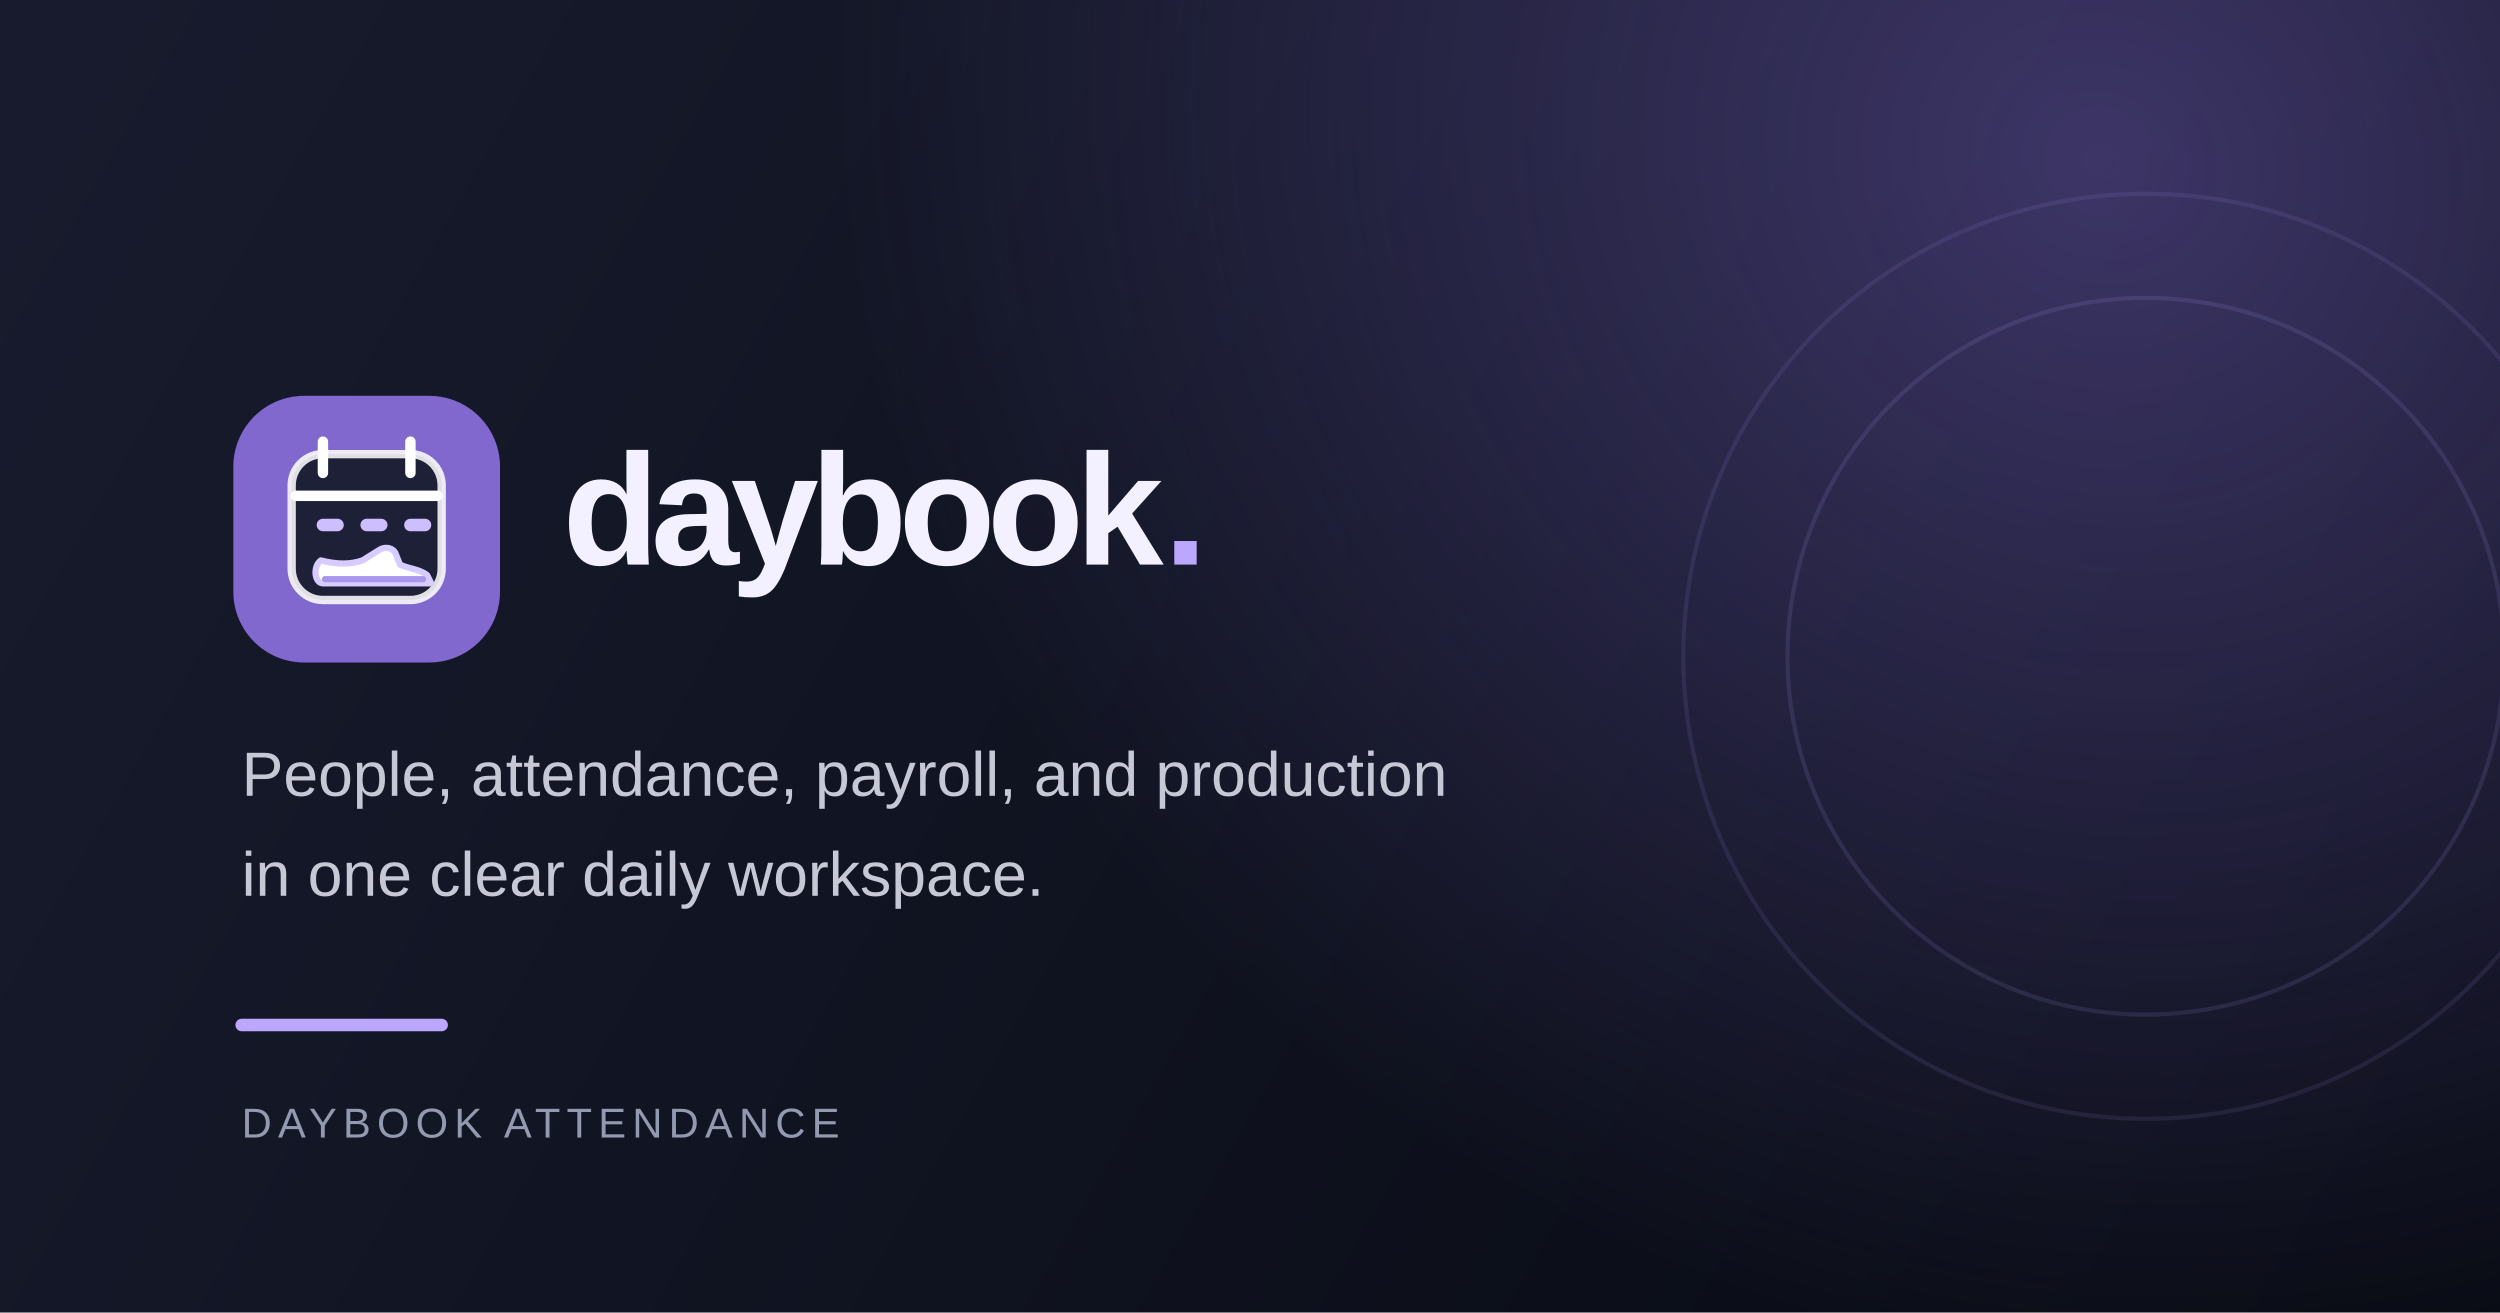
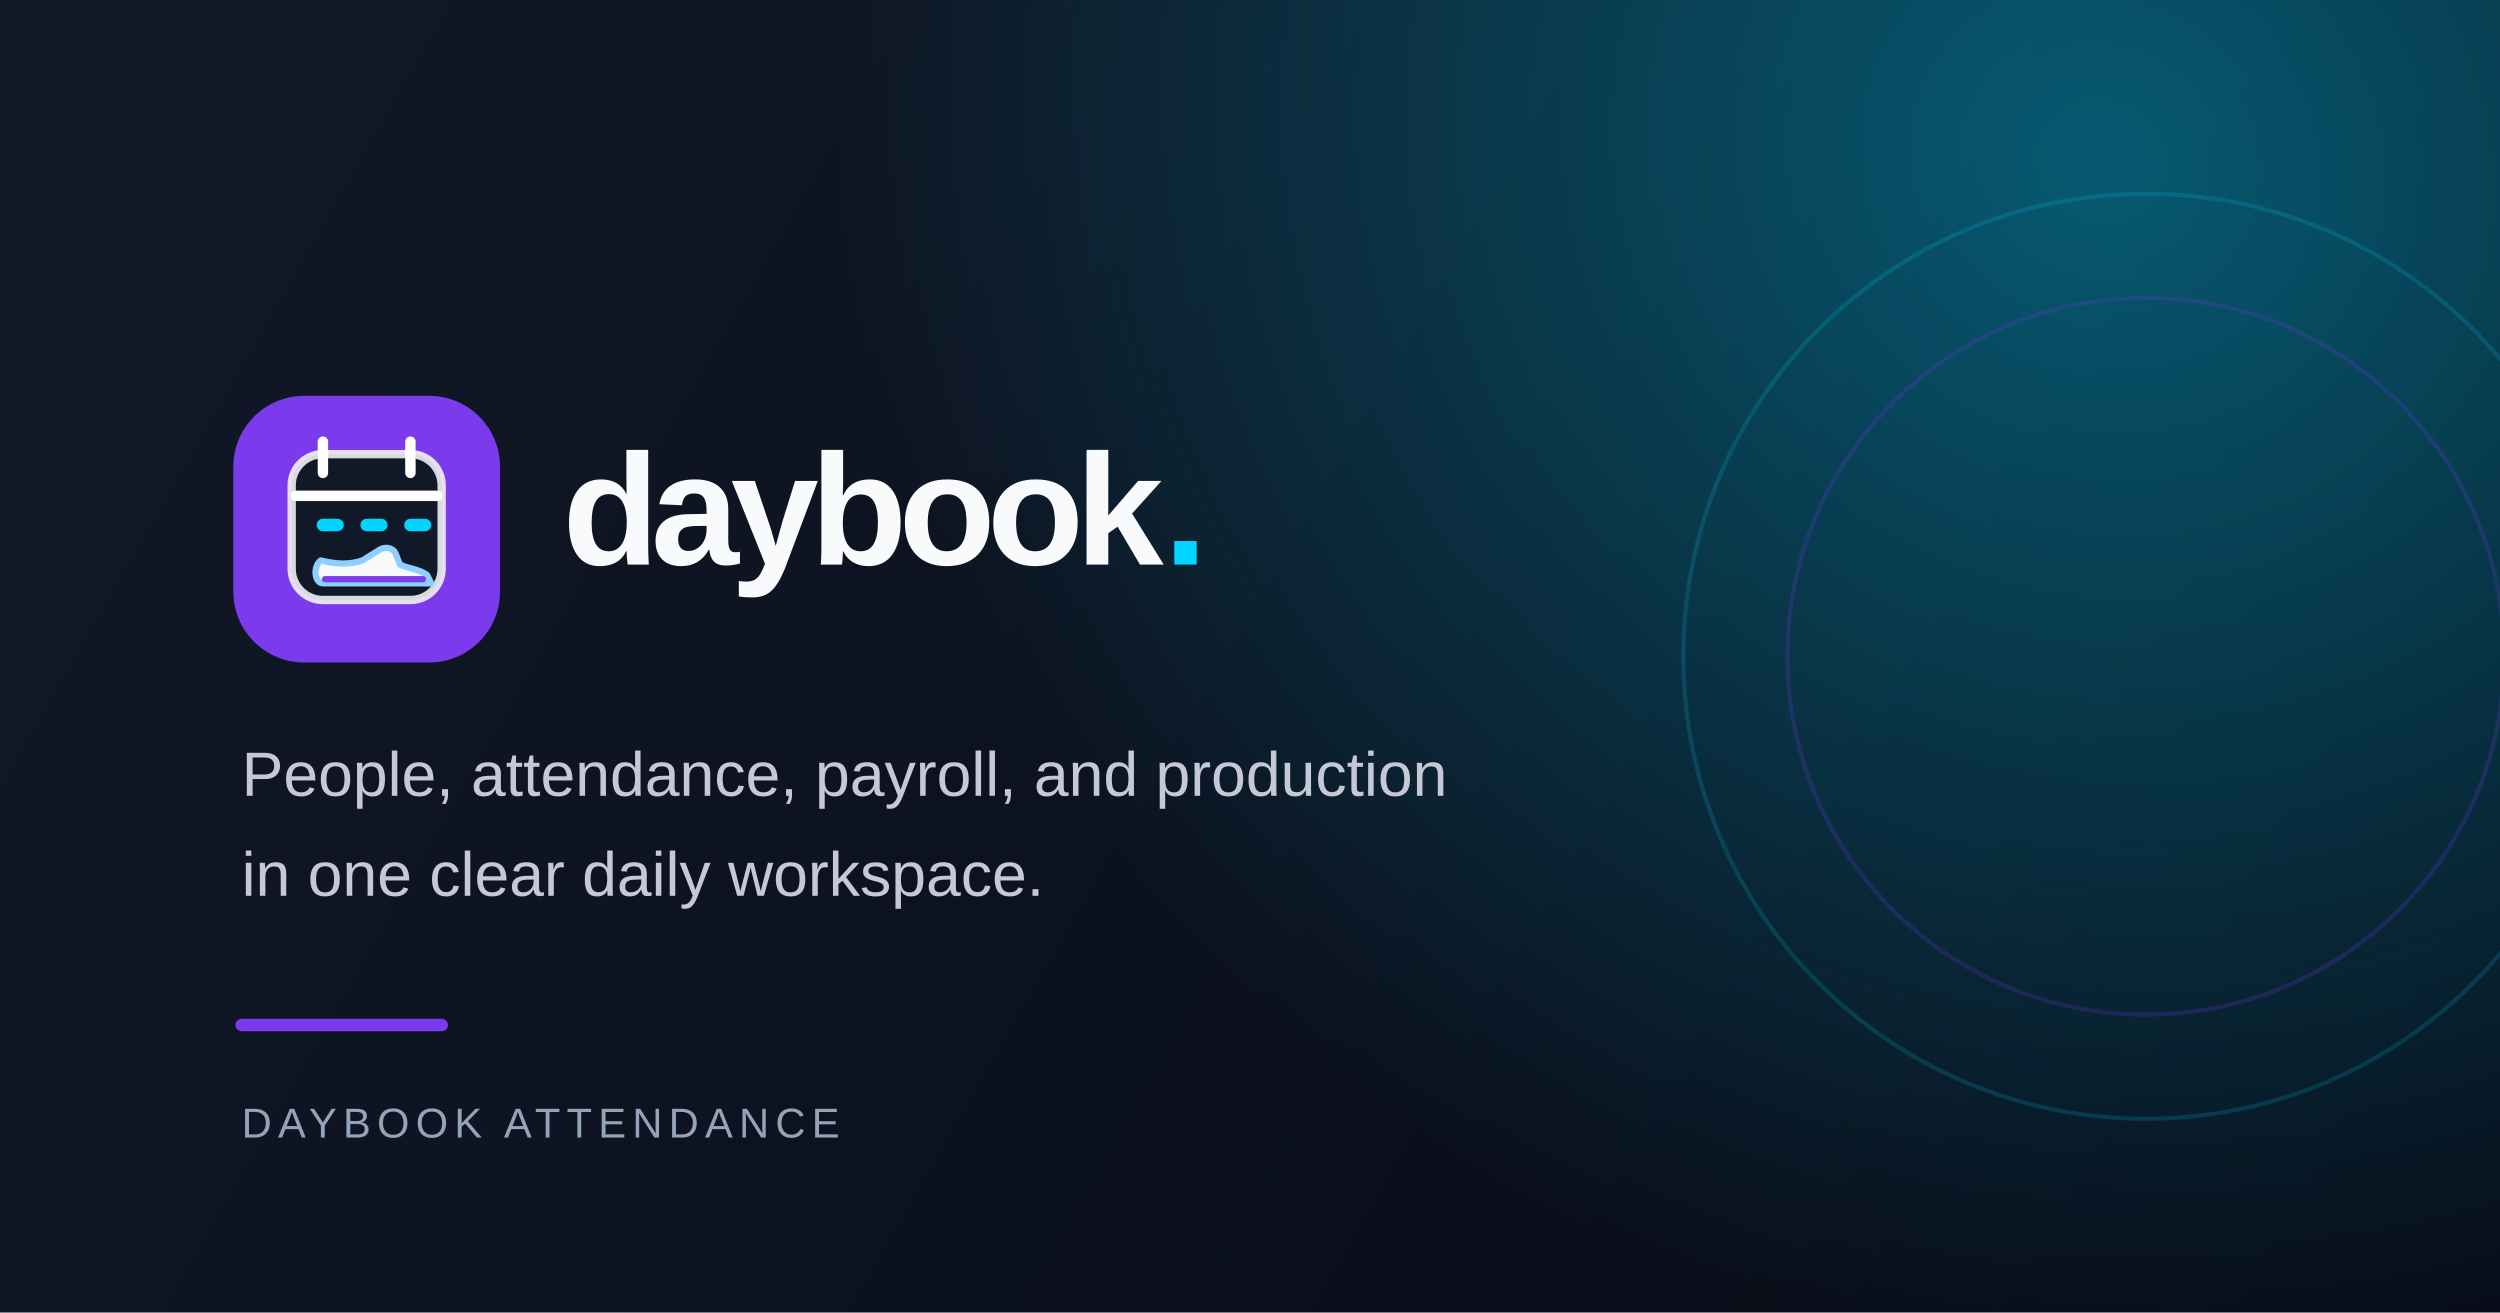
<svg xmlns="http://www.w3.org/2000/svg" viewBox="0 0 1200 630">
  <defs>
    <linearGradient id="background" x1="40" y1="20" x2="1120" y2="640" gradientUnits="userSpaceOnUse">
-       <stop stop-color="#171b2d" />
-       <stop offset="1" stop-color="#080b13" />
+       <stop stop-color="#111827" />
+       <stop offset="1" stop-color="#080b16" />
    </linearGradient>
    <radialGradient id="glow" cx="0" cy="0" r="1" gradientTransform="matrix(540 310 -285 496 1010 80)" gradientUnits="userSpaceOnUse">
-       <stop stop-color="#6454a5" stop-opacity=".55" />
-       <stop offset="1" stop-color="#6454a5" stop-opacity="0" />
+       <stop stop-color="#00d4ff" stop-opacity=".38" />
+       <stop offset="1" stop-color="#00d4ff" stop-opacity="0" />
    </radialGradient>
  </defs>
  <path fill="url(#background)" d="M0 0h1200v630H0z" />
  <path fill="url(#glow)" d="M0 0h1200v630H0z" />
-   <circle cx="1030" cy="315" r="222" fill="none" stroke="#bca7ff" stroke-opacity=".1" stroke-width="2" />
-   <circle cx="1030" cy="315" r="172" fill="none" stroke="#bca7ff" stroke-opacity=".12" stroke-width="2" />
+   <circle cx="1030" cy="315" r="222" fill="none" stroke="#00d4ff" stroke-opacity=".16" stroke-width="2" />
+   <circle cx="1030" cy="315" r="172" fill="none" stroke="#7c3aed" stroke-opacity=".2" stroke-width="2" />
  <g transform="translate(112 190)">
-     <rect width="128" height="128" rx="34" fill="#8068ce" />
-     <rect x="28" y="28" width="72" height="70" rx="15" fill="#1d2037" stroke="#fff" stroke-opacity=".86" stroke-width="4" />
+     <rect width="128" height="128" rx="34" fill="#7c3aed" />
+     <rect x="28" y="28" width="72" height="70" rx="15" fill="#111827" stroke="#f8fafc" stroke-opacity=".86" stroke-width="4" />
    <path d="M43 22v15M85 22v15M30 48h68" fill="none" stroke="#fff" stroke-linecap="round" stroke-width="5" />
-     <path d="M43 62h7m14 0h7m14 0h7" fill="none" stroke="#cdbfff" stroke-linecap="round" stroke-width="6" />
-     <path d="M42 79c8 2 14 2 20 0l8-5c3-2 7-1 8 2l2 5c4 2 9 2 13 5l2 4H43c-4 0-5-8-1-11Z" fill="#fff" stroke="#d7ccff" stroke-linejoin="round" stroke-width="3" />
-     <path d="M44 88h47" stroke="#a997ed" stroke-linecap="round" stroke-width="3" />
+     <path d="M43 62h7m14 0h7m14 0h7" fill="none" stroke="#00d4ff" stroke-linecap="round" stroke-width="6" />
+     <path d="M42 79c8 2 14 2 20 0l8-5c3-2 7-1 8 2l2 5c4 2 9 2 13 5l2 4H43c-4 0-5-8-1-11Z" fill="#f8fafc" stroke="#8dcfff" stroke-linejoin="round" stroke-width="3" />
+     <path d="M44 88h47" stroke="#7c3aed" stroke-linecap="round" stroke-width="3" />
  </g>
-   <text x="270" y="271" fill="#f3f0ff" font-family="Arial,sans-serif" font-size="76" font-weight="700" letter-spacing="-4">daybook<tspan fill="#bca7ff">.</tspan>
+   <text x="270" y="271" fill="#f8fafc" font-family="Arial,sans-serif" font-size="76" font-weight="700" letter-spacing="-4">daybook<tspan fill="#00d4ff">.</tspan>
  </text>
  <text x="116" y="382" fill="#c6c8d6" font-family="Arial,sans-serif" font-size="30">People, attendance, payroll, and production</text>
  <text x="116" y="430" fill="#c6c8d6" font-family="Arial,sans-serif" font-size="30">in one clear daily workspace.</text>
-   <path d="M116 492h96" stroke="#bca7ff" stroke-linecap="round" stroke-width="6" />
-   <text x="116" y="546" fill="#9399ae" font-family="Arial,sans-serif" font-size="20" letter-spacing="3">DAYBOOK ATTENDANCE</text>
+   <path d="M116 492h96" stroke="#7c3aed" stroke-linecap="round" stroke-width="6" />
+   <text x="116" y="546" fill="#94a3b8" font-family="Arial,sans-serif" font-size="20" letter-spacing="3">DAYBOOK ATTENDANCE</text>
</svg>
